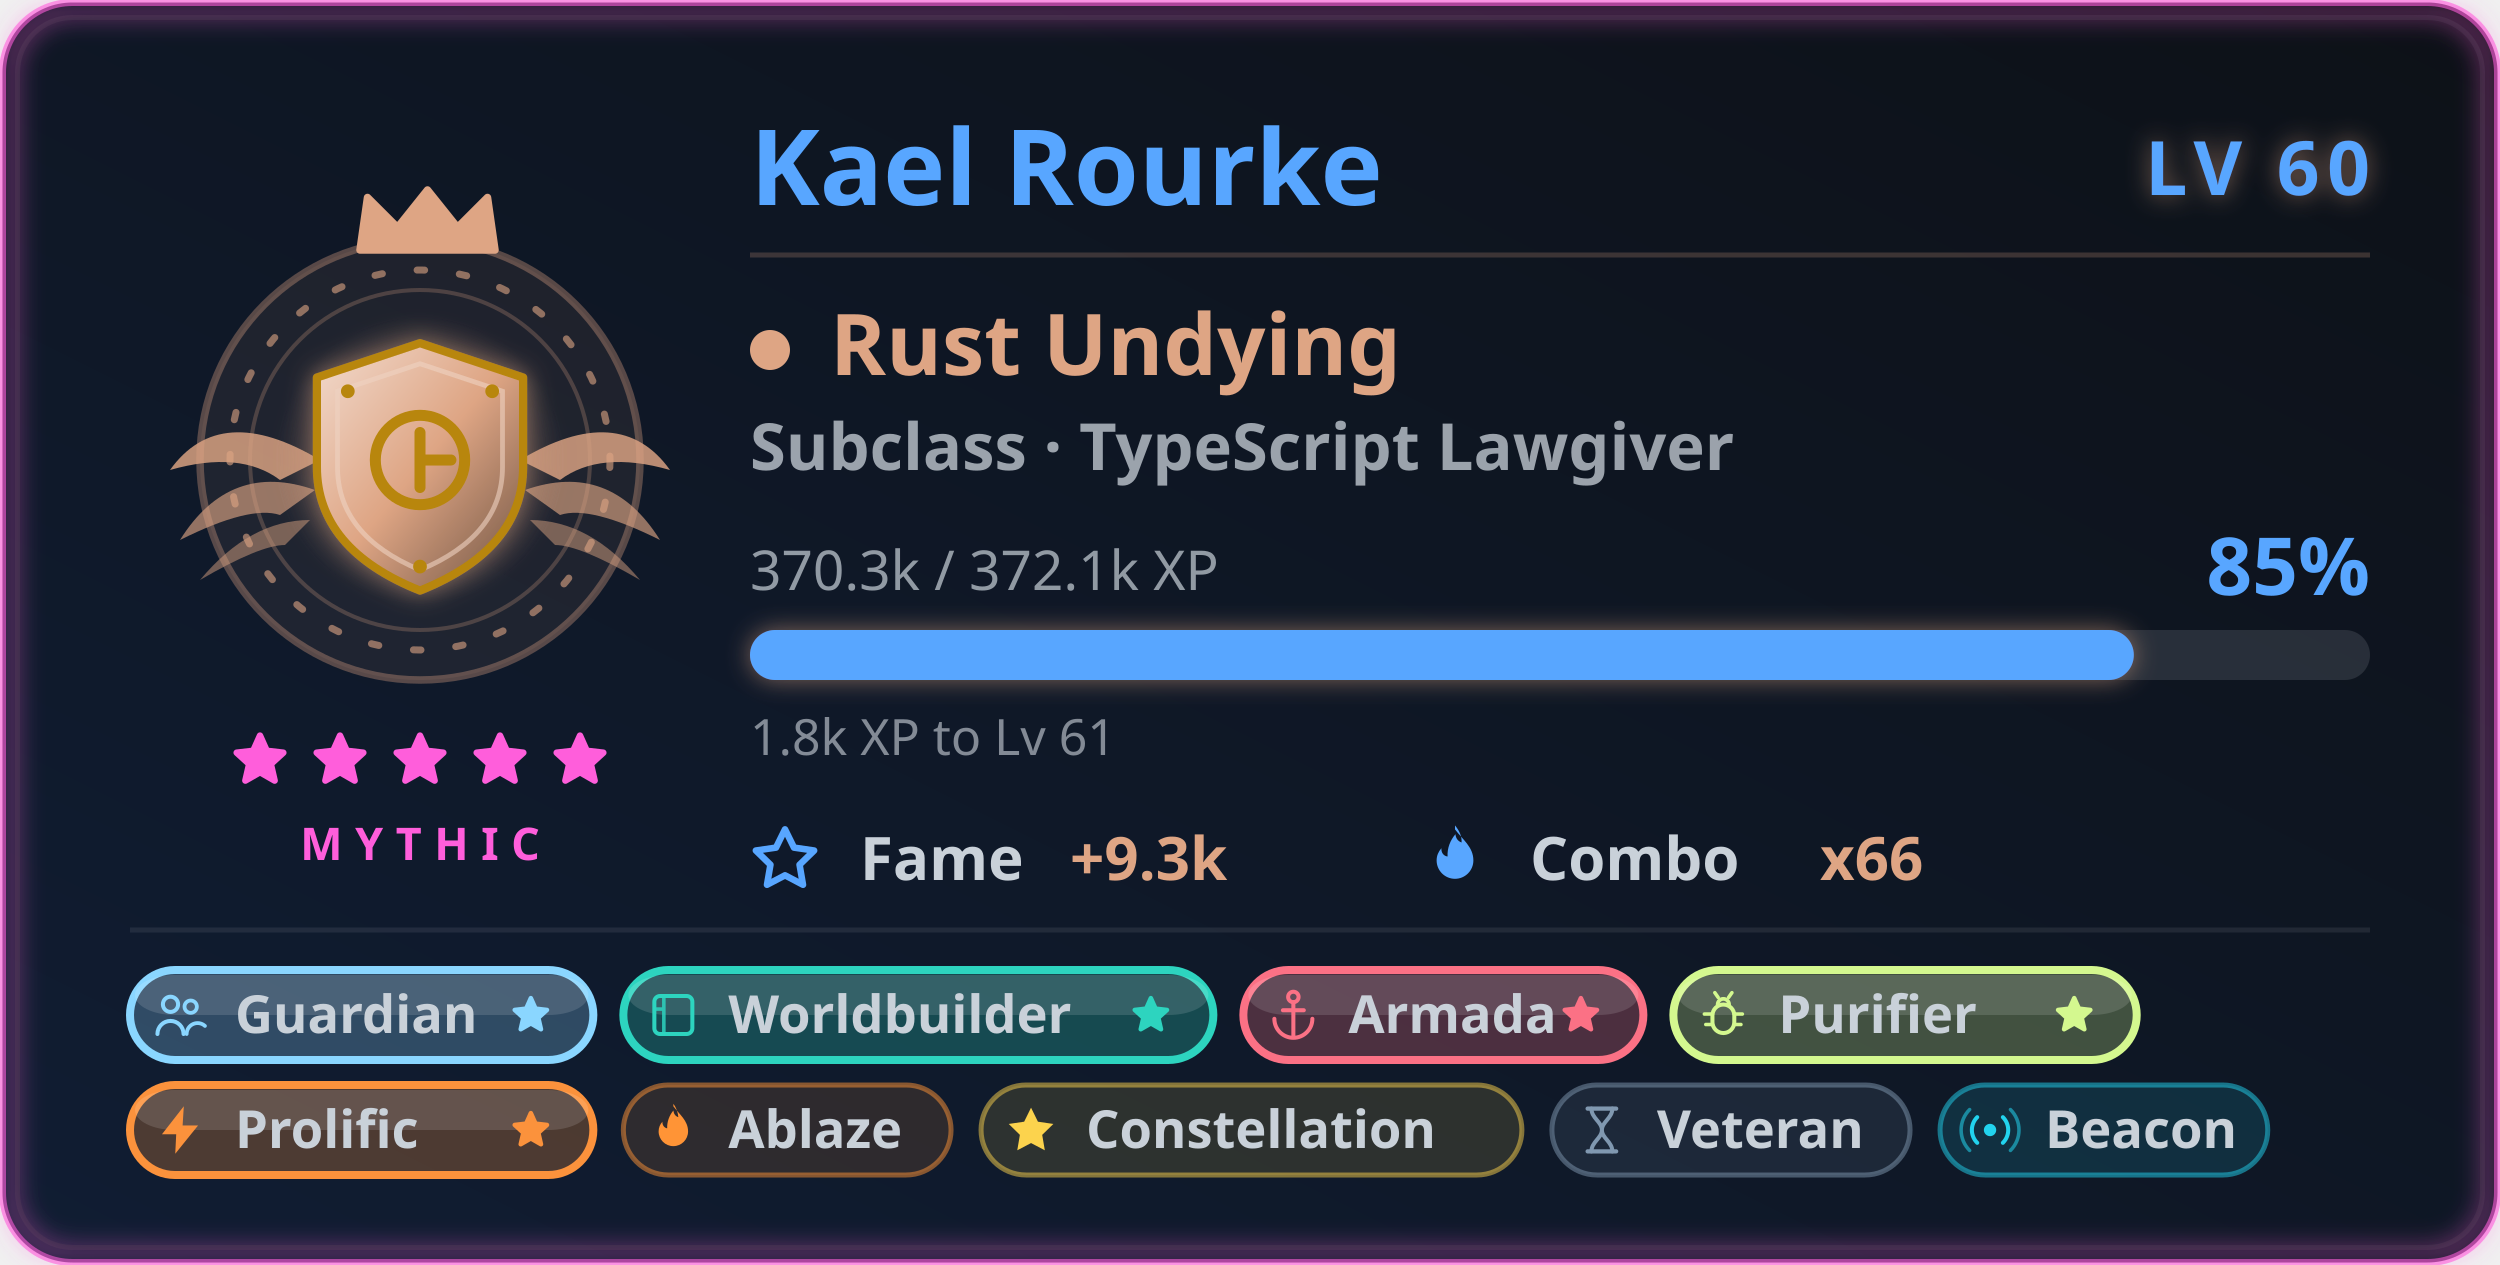
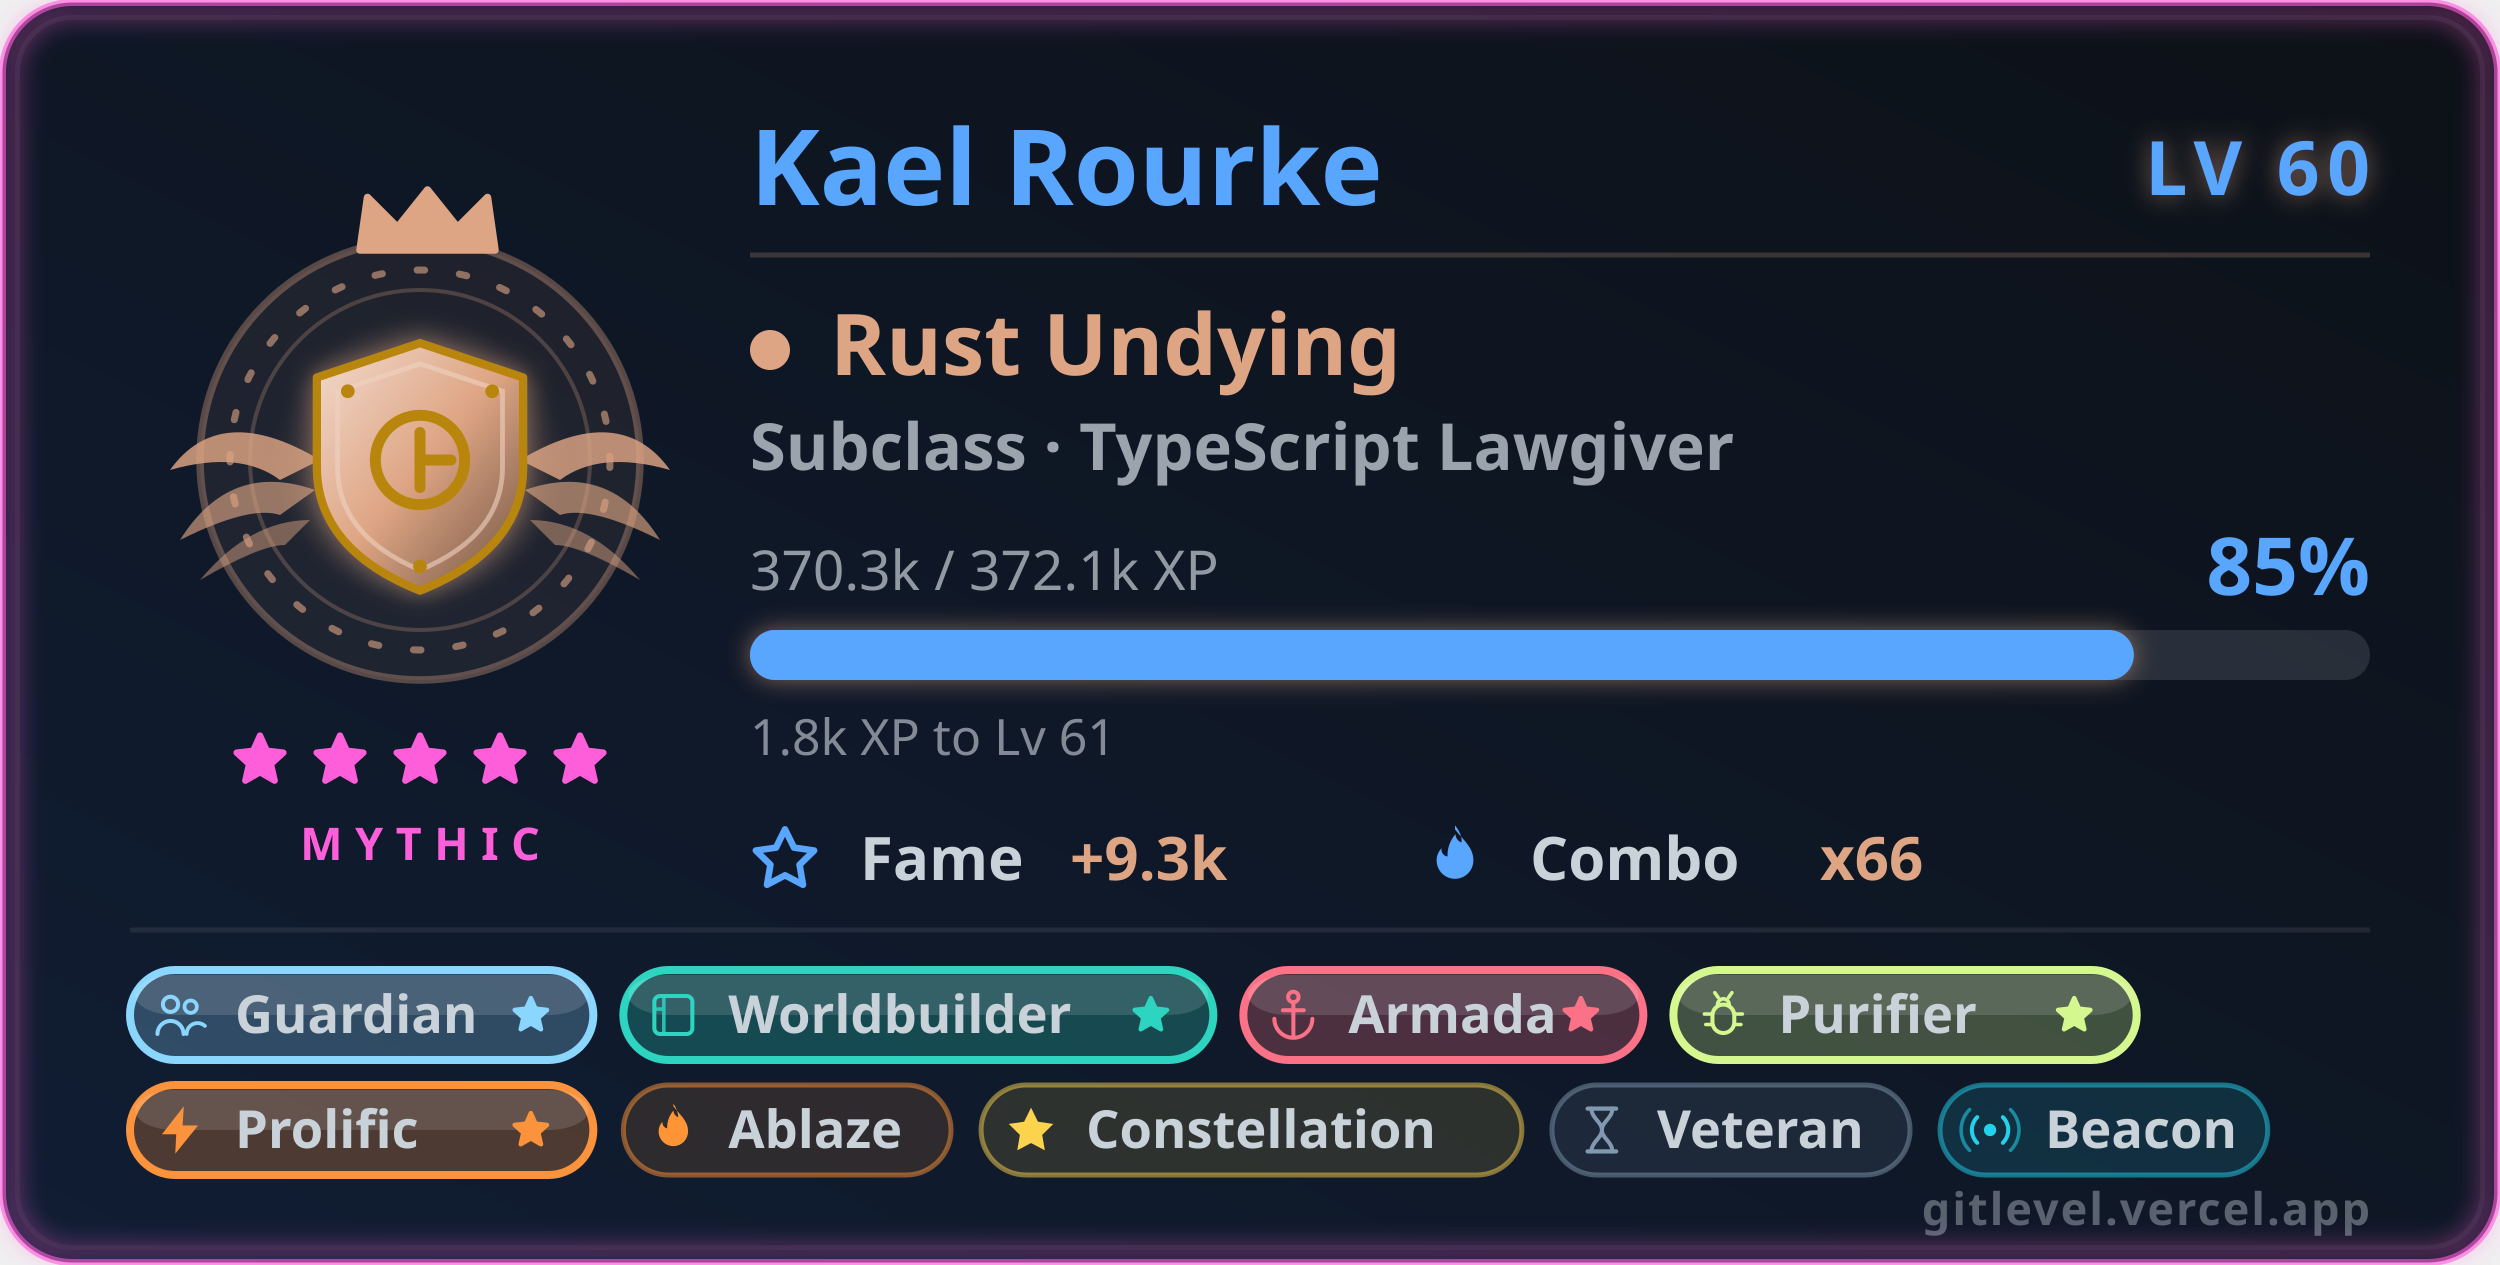
<svg xmlns="http://www.w3.org/2000/svg" width="500" height="253" viewBox="0 0 500 253" role="img" aria-labelledby="card-title-a11y card-desc-a11y">
  <style>
text { font-family: 'Segoe UI', Ubuntu, 'Helvetica Neue', sans-serif; }
.title { font-size: 18px; font-weight: 600; fill: #58a6ff; }
.title-icon { fill: #58a6ff; }
.icon { fill: #58a6ff; }


.gl-name { font-size: 21px; font-weight: 700; fill: #58a6ff; }
.gl-lvl { font-size: 15px; font-weight: 800; letter-spacing: 1.5px; fill: #58a6ff; }
.gl-class { font-size: 17px; font-weight: 700; fill: #dea584; }
.gl-sub { font-size: 13px; font-weight: 600; fill: #c9d1d9; opacity: 0.75; }
.gl-meta { font-size: 11px; fill: #c9d1d9; opacity: 0.7; }
.gl-pct { font-size: 16px; font-weight: 800; fill: #58a6ff; }
.gl-chip-label { font-size: 12px; font-weight: 600; fill: #c9d1d9; }
.gl-chip-value { font-size: 12px; font-weight: 800; fill: #dea584; }
.gl-hint { font-size: 10px; fill: #c9d1d9; opacity: 0.62; }
.gl-badge-label { font-size: 10.5px; font-weight: 600; }
.gl-rarity { font-size: 9px; font-weight: 700; letter-spacing: 2.5px; fill: #ff5edb; }
+ .gl-brand { font-size: 9px; font-weight: 600; letter-spacing: 0.4px; fill: #c9d1d9; opacity: 0.4; }

</style>
  <defs>
    <linearGradient id="card-bg" x1="0" y1="0" x2="1" y2="1" gradientTransform="rotate(90, 0.5, 0.5)">
      <stop offset="0.0%" stop-color="#0d1117" />
      <stop offset="100.0%" stop-color="#101d33" />
    </linearGradient>
    <filter id="card-glow" x="-50%" y="-50%" width="200%" height="200%">
      <feGaussianBlur in="SourceGraphic" stdDeviation="3" result="blur" />
      <feFlood flood-color="#58a6ff" flood-opacity="0.55" result="tint" />
      <feComposite in="tint" in2="blur" operator="in" result="softGlow" />
      <feMerge>
        <feMergeNode in="softGlow" />
        <feMergeNode in="SourceGraphic" />
      </feMerge>
    </filter>
    <filter id="gl-glow" x="-60%" y="-60%" width="220%" height="220%">
      <feGaussianBlur in="SourceGraphic" stdDeviation="2.4" result="b" />
      <feFlood flood-color="#dea584" flood-opacity="0.55" result="t" />
      <feComposite in="t" in2="b" operator="in" result="g" />
      <feMerge>
        <feMergeNode in="g" />
        <feMergeNode in="SourceGraphic" />
      </feMerge>
    </filter>
    <filter id="gl-rarity" x="-20%" y="-20%" width="140%" height="140%">
      <feGaussianBlur stdDeviation="2.4" />
    </filter>
  </defs>
  <rect x="0.5" y="0.5" width="499" height="252" rx="14" fill="url(#card-bg)" stroke="#ff5edb" stroke-width="1.4" stroke-opacity="0.6" />
  <rect x="3.5" y="3.5" width="493" height="246" rx="11" fill="none" stroke="#30363d" stroke-opacity="0.4" />
  <rect x="2" y="2" width="496" height="249" rx="13" fill="none" stroke="#ff5edb" stroke-width="3.5" stroke-opacity="0.4" filter="url(#gl-rarity)" />
  <g class="fade">
    <g class="">
      <g class="flourish">
        <g transform="translate(84,0)">
          <g transform="translate(0,92)" fill="#dea584">
            <path d="M20 0 Q 40 -12 50 2 Q 36 -2 28 4 Z" opacity="0.82" />
            <path d="M21 6 Q 38 0 48 16 Q 34 9 28 11 Z" opacity="0.64" />
            <path d="M22 12 Q 34 12 44 24 Q 32 17 27 17 Z" opacity="0.48" />
          </g>
        </g>
        <g transform="translate(84,0) scale(-1,1)">
          <g transform="translate(0,92)" fill="#dea584">
            <path d="M20 0 Q 40 -12 50 2 Q 36 -2 28 4 Z" opacity="0.82" />
            <path d="M21 6 Q 38 0 48 16 Q 34 9 28 11 Z" opacity="0.64" />
            <path d="M22 12 Q 34 12 44 24 Q 32 17 27 17 Z" opacity="0.48" />
          </g>
        </g>
      </g>
      <circle cx="84" cy="92" r="44" fill="#dea584" fill-opacity="0.08" stroke="#dea584" stroke-opacity="0.35" stroke-width="1.5" />
      <g class="">
        <circle cx="84" cy="92" r="38" fill="none" stroke="#dea584" stroke-opacity="0.6" stroke-width="1.4" stroke-dasharray="1.5 7" stroke-linecap="round" />
        <circle cx="84" cy="92" r="34" fill="none" stroke="#dea584" stroke-opacity="0.25" stroke-width="0.8" />
      </g>
      <g class="" filter="url(#gl-glow)">
        <svg class="" x="51" y="59" width="66" height="66" viewBox="0 0 48 48" aria-hidden="true">
          <defs>
            <radialGradient id="rsHalo" cx="0.5" cy="0.5" r="0.5">
              <stop offset="0" stop-color="#dea584" stop-opacity="0.42" />
              <stop offset="1" stop-color="#dea584" stop-opacity="0" />
            </radialGradient>
            <linearGradient id="rsMetal" x1="0" y1="0" x2="1" y2="1">
              <stop offset="0" stop-color="#f2dbce" />
              <stop offset="0.5" stop-color="#dea584" />
              <stop offset="1" stop-color="#6f5342" />
            </linearGradient>
          </defs>
          <circle cx="24" cy="24" r="21" fill="url(#rsHalo)" />
          <path d="M24 7 L39 12 V25 Q39 37 24 43 Q9 37 9 25 V12 Z" fill="url(#rsMetal)" stroke="#b8860b" stroke-width="1.2" stroke-linejoin="round" />
          <path d="M24 10 L36 14 V25 Q36 35 24 40 Q12 35 12 25 V14 Z" fill="none" stroke="#efd2c2" stroke-width="0.7" stroke-opacity="0.6" />
          <circle cx="24" cy="24" r="6.5" fill="none" stroke="#b8860b" stroke-width="1.6" />
          <g stroke="#b8860b" stroke-width="1.6" stroke-linecap="round">
            <path d="M24 20 V28 M24 24 L28.5 24" />
          </g>
          <g fill="#b8860b">
            <circle cx="13.5" cy="14" r="1" />
            <circle cx="34.5" cy="14" r="1" />
            <circle cx="24" cy="39.5" r="1" />
          </g>
        </svg>
      </g>
      <g transform="translate(69, 36.5) scale(1.5)">
        <path d="M2 9 L3 2 L7 6 L11 1 L15 6 L19 2 L20 9 Z" fill="#dea584" stroke="#dea584" stroke-width="1" stroke-linejoin="round" />
      </g>
    </g>
    <g>
      <g class="" transform="translate(45.5, 145.5) scale(0.5416667)" fill="#ff5edb" stroke="#ff5edb" stroke-width="2.4" stroke-linejoin="round" stroke-linecap="round" opacity="1">
        <path d="M12 3 L14.5 8.6 L20.6 9.3 L16 13.5 L17.4 19.6 L12 16.5 L6.6 19.6 L8 13.5 L3.4 9.3 L9.5 8.6 Z" />
      </g>
      <g class="" transform="translate(61.5, 145.5) scale(0.5416667)" fill="#ff5edb" stroke="#ff5edb" stroke-width="2.4" stroke-linejoin="round" stroke-linecap="round" opacity="1">
        <path d="M12 3 L14.5 8.6 L20.6 9.3 L16 13.5 L17.4 19.6 L12 16.5 L6.6 19.6 L8 13.5 L3.4 9.3 L9.5 8.6 Z" />
      </g>
      <g class="" transform="translate(77.5, 145.5) scale(0.5416667)" fill="#ff5edb" stroke="#ff5edb" stroke-width="2.4" stroke-linejoin="round" stroke-linecap="round" opacity="1">
        <path d="M12 3 L14.5 8.6 L20.6 9.3 L16 13.5 L17.4 19.6 L12 16.5 L6.6 19.6 L8 13.5 L3.4 9.3 L9.5 8.6 Z" />
      </g>
      <g class="" transform="translate(93.5, 145.5) scale(0.5416667)" fill="#ff5edb" stroke="#ff5edb" stroke-width="2.4" stroke-linejoin="round" stroke-linecap="round" opacity="1">
        <path d="M12 3 L14.5 8.6 L20.6 9.3 L16 13.5 L17.4 19.6 L12 16.5 L6.6 19.6 L8 13.5 L3.4 9.3 L9.5 8.6 Z" />
      </g>
      <g class="" transform="translate(109.5, 145.5) scale(0.5416667)" fill="#ff5edb" stroke="#ff5edb" stroke-width="2.4" stroke-linejoin="round" stroke-linecap="round" opacity="1">
        <path d="M12 3 L14.5 8.6 L20.6 9.3 L16 13.5 L17.4 19.6 L12 16.5 L6.6 19.6 L8 13.5 L3.4 9.3 L9.5 8.6 Z" />
      </g>
    </g>
    <text class="gl-rarity" x="84" y="172" text-anchor="middle">MYTHIC</text>
  </g>
  <g class="fade" style="animation-delay:.15s">
    <text class="gl-name" x="150" y="41">Kael Rourke</text>
    <text class="gl-lvl glow-pulse" x="474" y="39" text-anchor="end" filter="url(#gl-glow)">LV 60</text>
    <line x1="150" y1="51" x2="474" y2="51" stroke="#dea584" stroke-opacity="0.22" stroke-width="1" />
    <circle cx="154" cy="70" r="4" fill="#dea584" />
    <text class="gl-class" x="166" y="75">Rust Undying</text>
    <text class="gl-sub" x="150" y="94">Subclass · TypeScript Lawgiver</text>
    <text class="gl-meta" x="150" y="118">370.3k / 372.1k XP</text>
    <text class="gl-pct " x="474" y="119" text-anchor="end">85%</text>
    <rect x="150" y="126" width="324" height="10" rx="5" fill="#c9d1d9" fill-opacity="0.14" />
    <rect class="xp-fill " x="150" y="126" width="276.766" height="10" rx="5" fill="#58a6ff" filter="url(#gl-glow)" />
    <text class="gl-hint" x="150" y="151">1.8k XP to Lv 61</text>
    <g transform="translate(150, 176)">
      <svg class="icon" x="0" y="-11" width="14" height="14" viewBox="0 0 16 16" aria-hidden="true">
        <path fill-rule="evenodd" d="M8 .25a.75.75 0 0 1 .673.418l1.882 3.815 4.21.612a.75.75 0 0 1 .416 1.279l-3.046 2.97.719 4.192a.75.75 0 0 1-1.088.791L8 12.347l-3.766 1.98a.75.75 0 0 1-1.088-.79l.72-4.194L.818 6.374a.75.75 0 0 1 .416-1.28l4.21-.611L7.327.668A.75.75 0 0 1 8 .25zm0 2.445L6.615 5.5a.75.75 0 0 1-.564.41l-3.097.45 2.24 2.184a.75.75 0 0 1 .216.664l-.528 3.084 2.769-1.456a.75.75 0 0 1 .698 0l2.77 1.456-.53-3.084a.75.75 0 0 1 .216-.664l2.24-2.183-3.096-.45a.75.75 0 0 1-.564-.41L8 2.694v.001z" />
      </svg>
      <text class="gl-chip-label" x="22" y="0">Fame</text>
      <text class="gl-chip-value" x="64" y="0">+9.3k</text>
    </g>
    <g transform="translate(284, 176)">
      <svg class="icon" x="0" y="-11" width="14" height="14" viewBox="0 0 16 16" aria-hidden="true">
        <path fill-rule="evenodd" d="M8 1c1.7 2.3 4.2 4 4.2 7.1a4.2 4.2 0 0 1-8.4 0c0-1.1.4-2 1.1-2.8-.1 1 .5 1.8 1.4 1.9-.1-1.9.6-3.7 1.8-5.1.1 1 .6 1.6 1.4 1.9.1-1.4-.5-2.7-1.5-3.9z" />
      </svg>
      <text class="gl-chip-label" x="22" y="0">Combo</text>
      <text class="gl-chip-value" x="80" y="0">x66</text>
    </g>
  </g>
  <g class="fade" style="animation-delay:.2s">
    <line x1="26" y1="186" x2="474" y2="186" stroke="#c9d1d9" stroke-opacity="0.1" stroke-width="1" />
    <g>
      <rect x="26" y="194" width="92.669" height="18" rx="9" fill="#8ad6ff" fill-opacity="0.26" stroke="#8ad6ff" stroke-opacity="1" stroke-width="1.6" />
      <rect x="27" y="195" width="90.669" height="8" rx="8" fill="#ffffff" fill-opacity="0.13" />
      <g transform="translate(30.3, 197.3) scale(0.475)">
        <circle cx="8" cy="7.5" r="3.2" fill="none" stroke="#8ad6ff" stroke-width="1.7" />
        <path d="M2.5 20a5.5 5.5 0 0 1 11 0" fill="none" stroke="#8ad6ff" stroke-width="1.7" stroke-linecap="round" />
        <circle cx="16.5" cy="8.5" r="2.6" fill="none" stroke="#8ad6ff" stroke-width="1.6" />
        <path d="M14.8 20a4.6 4.6 0 0 1 7.7-3.4" fill="none" stroke="#8ad6ff" stroke-width="1.6" stroke-linecap="round" />
      </g>
      <text class="gl-badge-label" x="47" y="206.6" fill="#c9d1d9" font-weight="800">Guardian</text>
      <g class="" transform="translate(101.6688, 198.5) scale(0.375)" fill="#8ad6ff" stroke="#8ad6ff" stroke-width="2.4" stroke-linejoin="round" stroke-linecap="round" opacity="1">
        <path d="M12 3 L14.5 8.6 L20.6 9.3 L16 13.5 L17.4 19.6 L12 16.5 L6.6 19.6 L8 13.5 L3.4 9.3 L9.5 8.6 Z" />
      </g>
    </g>
    <g>
      <rect x="124.669" y="194" width="118.003" height="18" rx="9" fill="#2dd4bf" fill-opacity="0.26" stroke="#2dd4bf" stroke-opacity="1" stroke-width="1.6" />
      <rect x="125.669" y="195" width="116.003" height="8" rx="8" fill="#ffffff" fill-opacity="0.13" />
      <g transform="translate(128.9688, 197.3) scale(0.475)">
        <rect x="4" y="4" width="16" height="16" rx="2.4" fill="none" stroke="#2dd4bf" stroke-width="1.7" />
        <path d="M8 4v16 M4 9.5h4" fill="none" stroke="#2dd4bf" stroke-width="1.5" opacity="0.85" />
      </g>
      <text class="gl-badge-label" x="145.669" y="206.6" fill="#c9d1d9" font-weight="800">Worldbuilder</text>
      <g class="" transform="translate(225.672, 198.5) scale(0.375)" fill="#2dd4bf" stroke="#2dd4bf" stroke-width="2.4" stroke-linejoin="round" stroke-linecap="round" opacity="1">
        <path d="M12 3 L14.5 8.6 L20.6 9.3 L16 13.5 L17.4 19.6 L12 16.5 L6.6 19.6 L8 13.5 L3.4 9.3 L9.5 8.6 Z" />
      </g>
    </g>
    <g>
      <rect x="248.672" y="194" width="80.002" height="18" rx="9" fill="#fb7185" fill-opacity="0.26" stroke="#fb7185" stroke-opacity="1" stroke-width="1.6" />
      <rect x="249.672" y="195" width="78.002" height="8" rx="8" fill="#ffffff" fill-opacity="0.13" />
      <g transform="translate(252.972, 197.3) scale(0.475)">
        <circle cx="12" cy="4.4" r="2.2" fill="none" stroke="#fb7185" stroke-width="1.7" />
        <path d="M12 6.6V21M7.6 10h8.8" fill="none" stroke="#fb7185" stroke-width="1.7" stroke-linejoin="round" stroke-linecap="round" />
        <path d="M4 13.6a8 8 0 0 0 16 0" fill="none" stroke="#fb7185" stroke-width="1.7" stroke-linejoin="round" stroke-linecap="round" />
      </g>
      <text class="gl-badge-label" x="269.672" y="206.6" fill="#c9d1d9" font-weight="800">Armada</text>
      <g class="" transform="translate(311.6736, 198.5) scale(0.375)" fill="#fb7185" stroke="#fb7185" stroke-width="2.4" stroke-linejoin="round" stroke-linecap="round" opacity="1">
        <path d="M12 3 L14.5 8.6 L20.6 9.3 L16 13.5 L17.4 19.6 L12 16.5 L6.6 19.6 L8 13.5 L3.4 9.3 L9.5 8.6 Z" />
      </g>
    </g>
    <g>
      <rect x="334.674" y="194" width="92.669" height="18" rx="9" fill="#d4f88f" fill-opacity="0.26" stroke="#d4f88f" stroke-opacity="1" stroke-width="1.6" />
      <rect x="335.674" y="195" width="90.669" height="8" rx="8" fill="#ffffff" fill-opacity="0.13" />
      <g transform="translate(338.9736, 197.3) scale(0.475)">
        <rect x="7.4" y="7.6" width="9.2" height="12" rx="4.6" fill="none" stroke="#d4f88f" stroke-width="1.7" />
        <path d="M9.6 7.6a2.4 2.4 0 0 1 4.8 0" fill="none" stroke="#d4f88f" stroke-width="1.6" stroke-linejoin="round" stroke-linecap="round" />
        <path d="M7.4 11.6H4M16.6 11.6H20M7.4 16H4.6M16.6 16H19.4M9.8 4.6 8.4 2.6M14.2 4.6 15.6 2.6" fill="none" stroke="#d4f88f" stroke-width="1.5" stroke-linejoin="round" stroke-linecap="round" />
      </g>
      <text class="gl-badge-label" x="355.674" y="206.6" fill="#c9d1d9" font-weight="800">Purifier</text>
      <g class="" transform="translate(410.3424, 198.5) scale(0.375)" fill="#d4f88f" stroke="#d4f88f" stroke-width="2.4" stroke-linejoin="round" stroke-linecap="round" opacity="1">
        <path d="M12 3 L14.5 8.6 L20.6 9.3 L16 13.5 L17.4 19.6 L12 16.5 L6.6 19.6 L8 13.5 L3.4 9.3 L9.5 8.6 Z" />
      </g>
    </g>
    <g>
      <rect x="26" y="217" width="92.669" height="18" rx="9" fill="#fb923c" fill-opacity="0.26" stroke="#fb923c" stroke-opacity="1" stroke-width="1.6" />
      <rect x="27" y="218" width="90.669" height="8" rx="8" fill="#ffffff" fill-opacity="0.13" />
      <g transform="translate(30.3, 220.3) scale(0.475)">
        <path d="M13.6 2 4.4 13.8h6L10 22l9.6-11.9h-6.5Z" fill="#fb923c" />
      </g>
      <text class="gl-badge-label" x="47" y="229.6" fill="#c9d1d9" font-weight="800">Prolific</text>
      <g class="" transform="translate(101.6688, 221.5) scale(0.375)" fill="#fb923c" stroke="#fb923c" stroke-width="2.4" stroke-linejoin="round" stroke-linecap="round" opacity="1">
        <path d="M12 3 L14.5 8.6 L20.6 9.3 L16 13.5 L17.4 19.6 L12 16.5 L6.6 19.6 L8 13.5 L3.4 9.3 L9.5 8.6 Z" />
      </g>
    </g>
    <g>
      <rect x="124.669" y="217" width="65.54" height="18" rx="9" fill="#ff9436" fill-opacity="0.13" stroke="#ff9436" stroke-opacity="0.5" stroke-width="1" />
      <g transform="translate(128.9688, 220.3) scale(0.475)">
        <path d="M12 2c2.5 3.4 6.2 6 6.2 10.6a6.2 6.2 0 0 1-12.4 0c0-1.6.6-3 1.6-4.1-.1 1.5.8 2.6 2 2.8-.1-2.8.9-5.4 2.6-7.5.2 1.5.9 2.4 2.1 2.8-.2-2-.8-4-2.1-5.6Z" fill="#ff9436" />
      </g>
      <text class="gl-badge-label" x="145.669" y="229.6" fill="#c9d1d9">Ablaze</text>
    </g>
    <g>
      <rect x="196.209" y="217" width="108.17" height="18" rx="9" fill="#fcd34d" fill-opacity="0.13" stroke="#fcd34d" stroke-opacity="0.5" stroke-width="1" />
      <g transform="translate(200.5088, 220.3) scale(0.475)">
        <path d="M12 2.6 14.9 8.5 21.4 9.45 16.7 14.05 17.8 20.55 12 17.5 6.2 20.55 7.3 14.05 2.6 9.45 9.1 8.5Z" fill="#fcd34d" />
      </g>
      <text class="gl-badge-label" x="217.209" y="229.6" fill="#c9d1d9">Constellation</text>
    </g>
    <g>
      <rect x="310.379" y="217" width="71.63" height="18" rx="9" fill="#8098b0" fill-opacity="0.13" stroke="#8098b0" stroke-opacity="0.5" stroke-width="1" />
      <g transform="translate(314.6788, 220.3) scale(0.475)">
        <path d="M6 3h12M6 21h12" fill="none" stroke="#8098b0" stroke-width="1.8" stroke-linejoin="round" stroke-linecap="round" />
        <path d="M7.6 3c0 4 4.4 5.6 4.4 9s-4.4 5-4.4 9M16.4 3c0 4-4.4 5.6-4.4 9s4.4 5 4.4 9" fill="none" stroke="#8098b0" stroke-width="1.7" stroke-linejoin="round" stroke-linecap="round" />
      </g>
      <text class="gl-badge-label" x="331.379" y="229.6" fill="#c9d1d9">Veteran</text>
    </g>
    <g>
      <rect x="388.009" y="217" width="65.54" height="18" rx="9" fill="#22d3ee" fill-opacity="0.13" stroke="#22d3ee" stroke-opacity="0.5" stroke-width="1" />
      <g transform="translate(392.3088, 220.3) scale(0.475)">
        <circle cx="12" cy="12" r="2.6" fill="#22d3ee" />
        <path d="M6.6 6.6a7.6 7.6 0 0 0 0 10.8M17.4 6.6a7.6 7.6 0 0 1 0 10.8" fill="none" stroke="#22d3ee" stroke-width="1.7" stroke-linejoin="round" stroke-linecap="round" />
        <path d="M3.4 3.4a12.1 12.1 0 0 0 0 17.2M20.6 3.4a12.1 12.1 0 0 1 0 17.2" fill="none" stroke="#22d3ee" stroke-width="1.5" stroke-linejoin="round" stroke-linecap="round" opacity="0.55" />
      </g>
      <text class="gl-badge-label" x="409.009" y="229.6" fill="#c9d1d9">Beacon</text>
    </g>
  </g>
+   <text class="gl-brand" x="474" y="245" text-anchor="end">gitlevel.vercel.app</text>
</svg>
